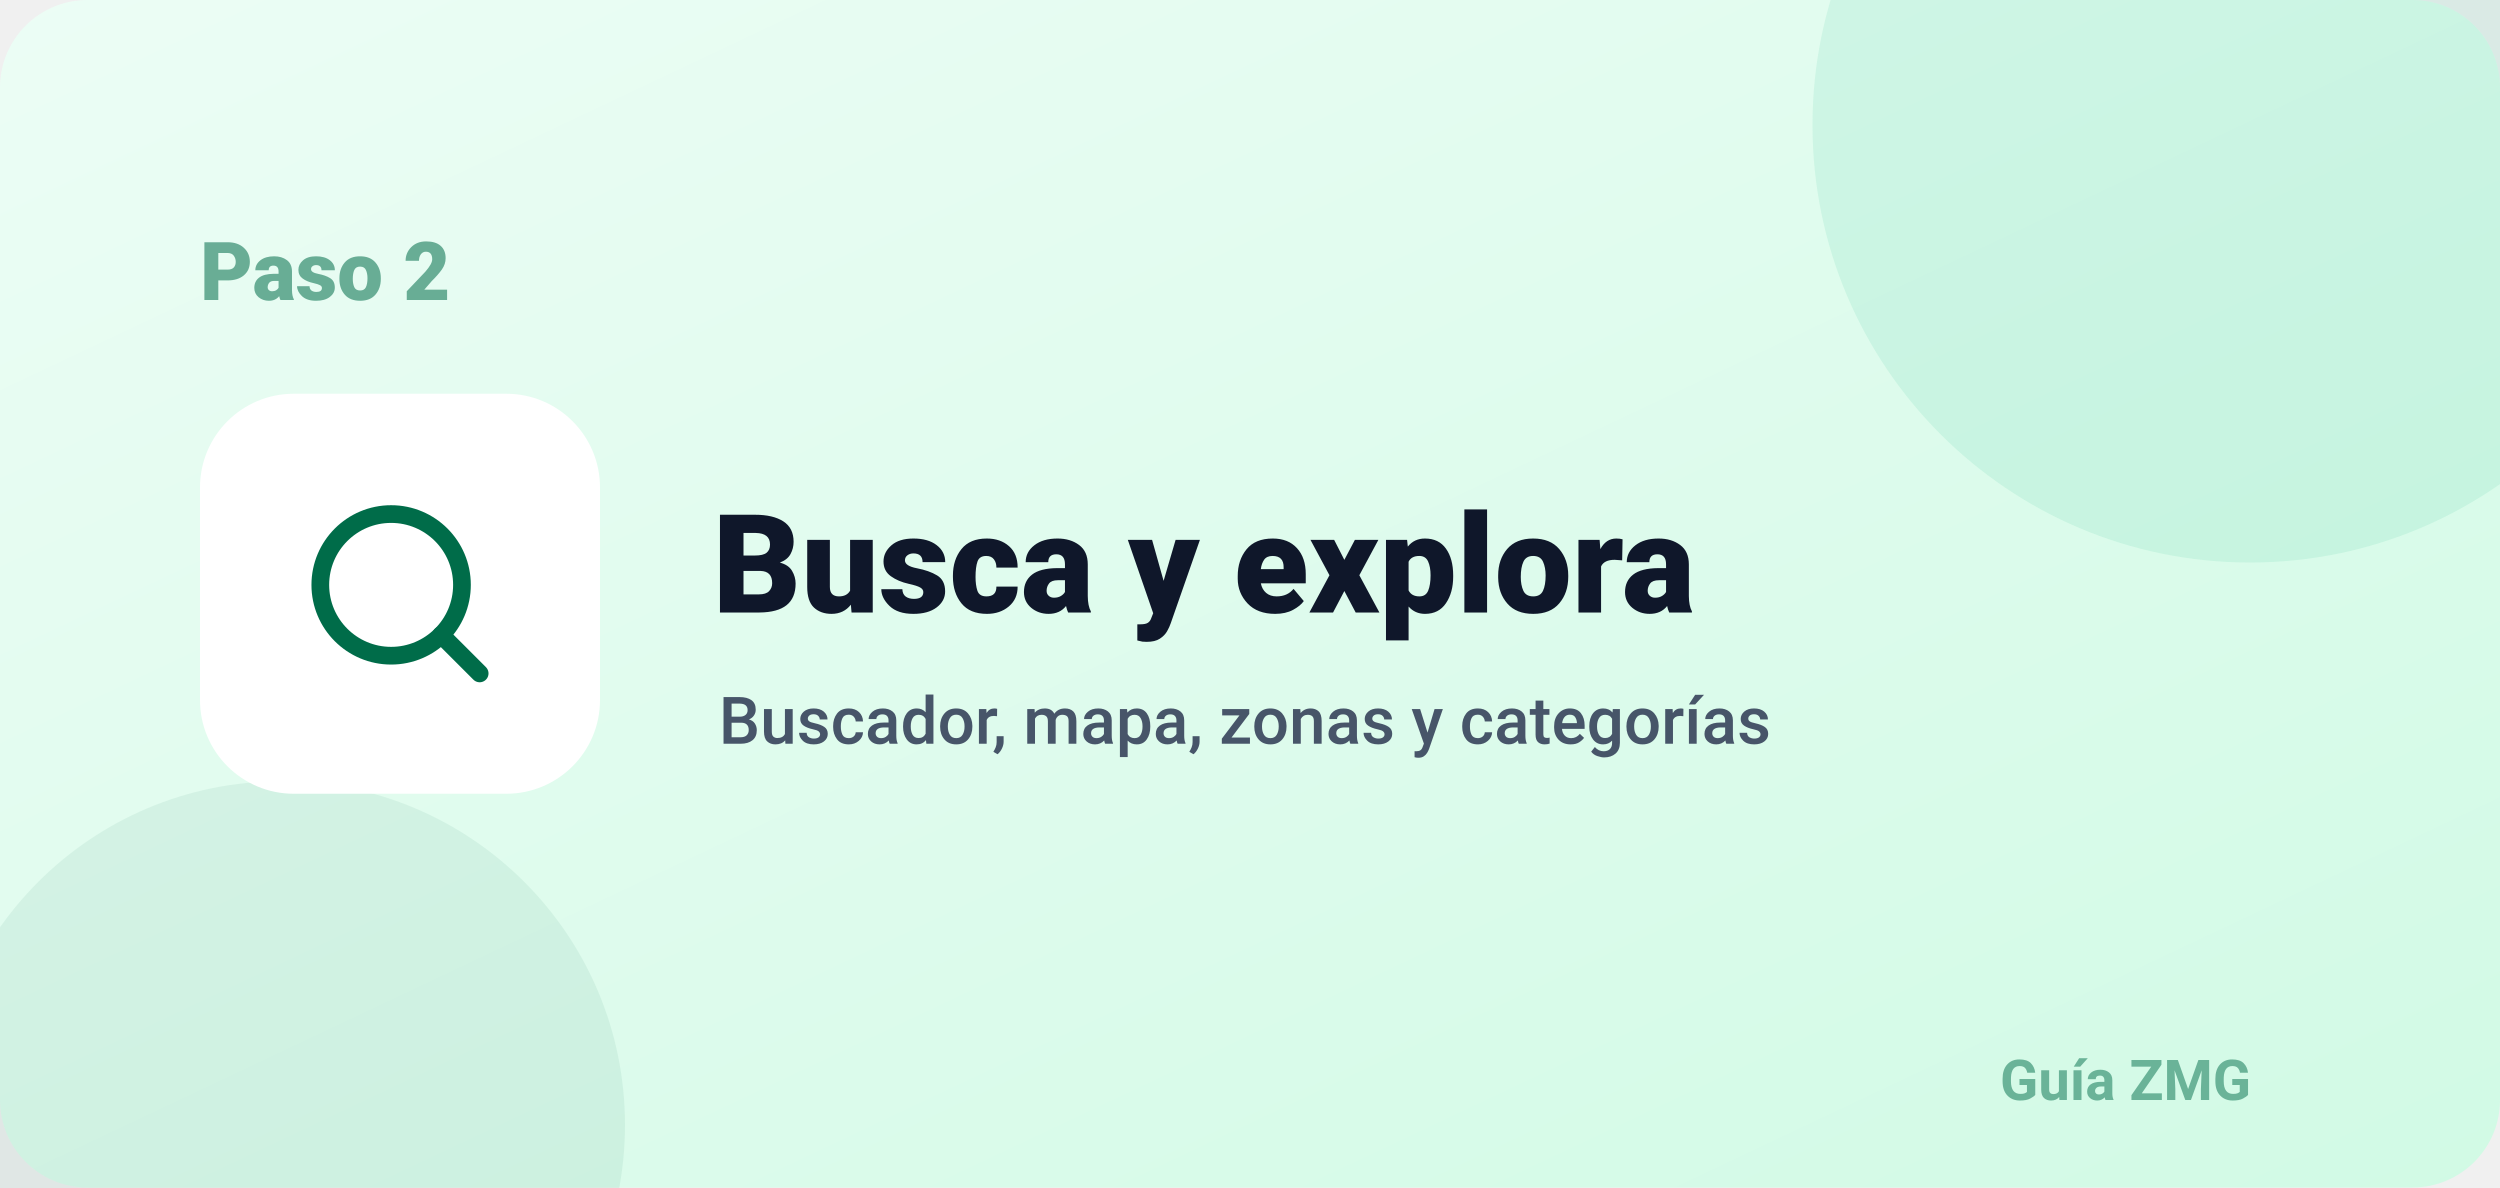
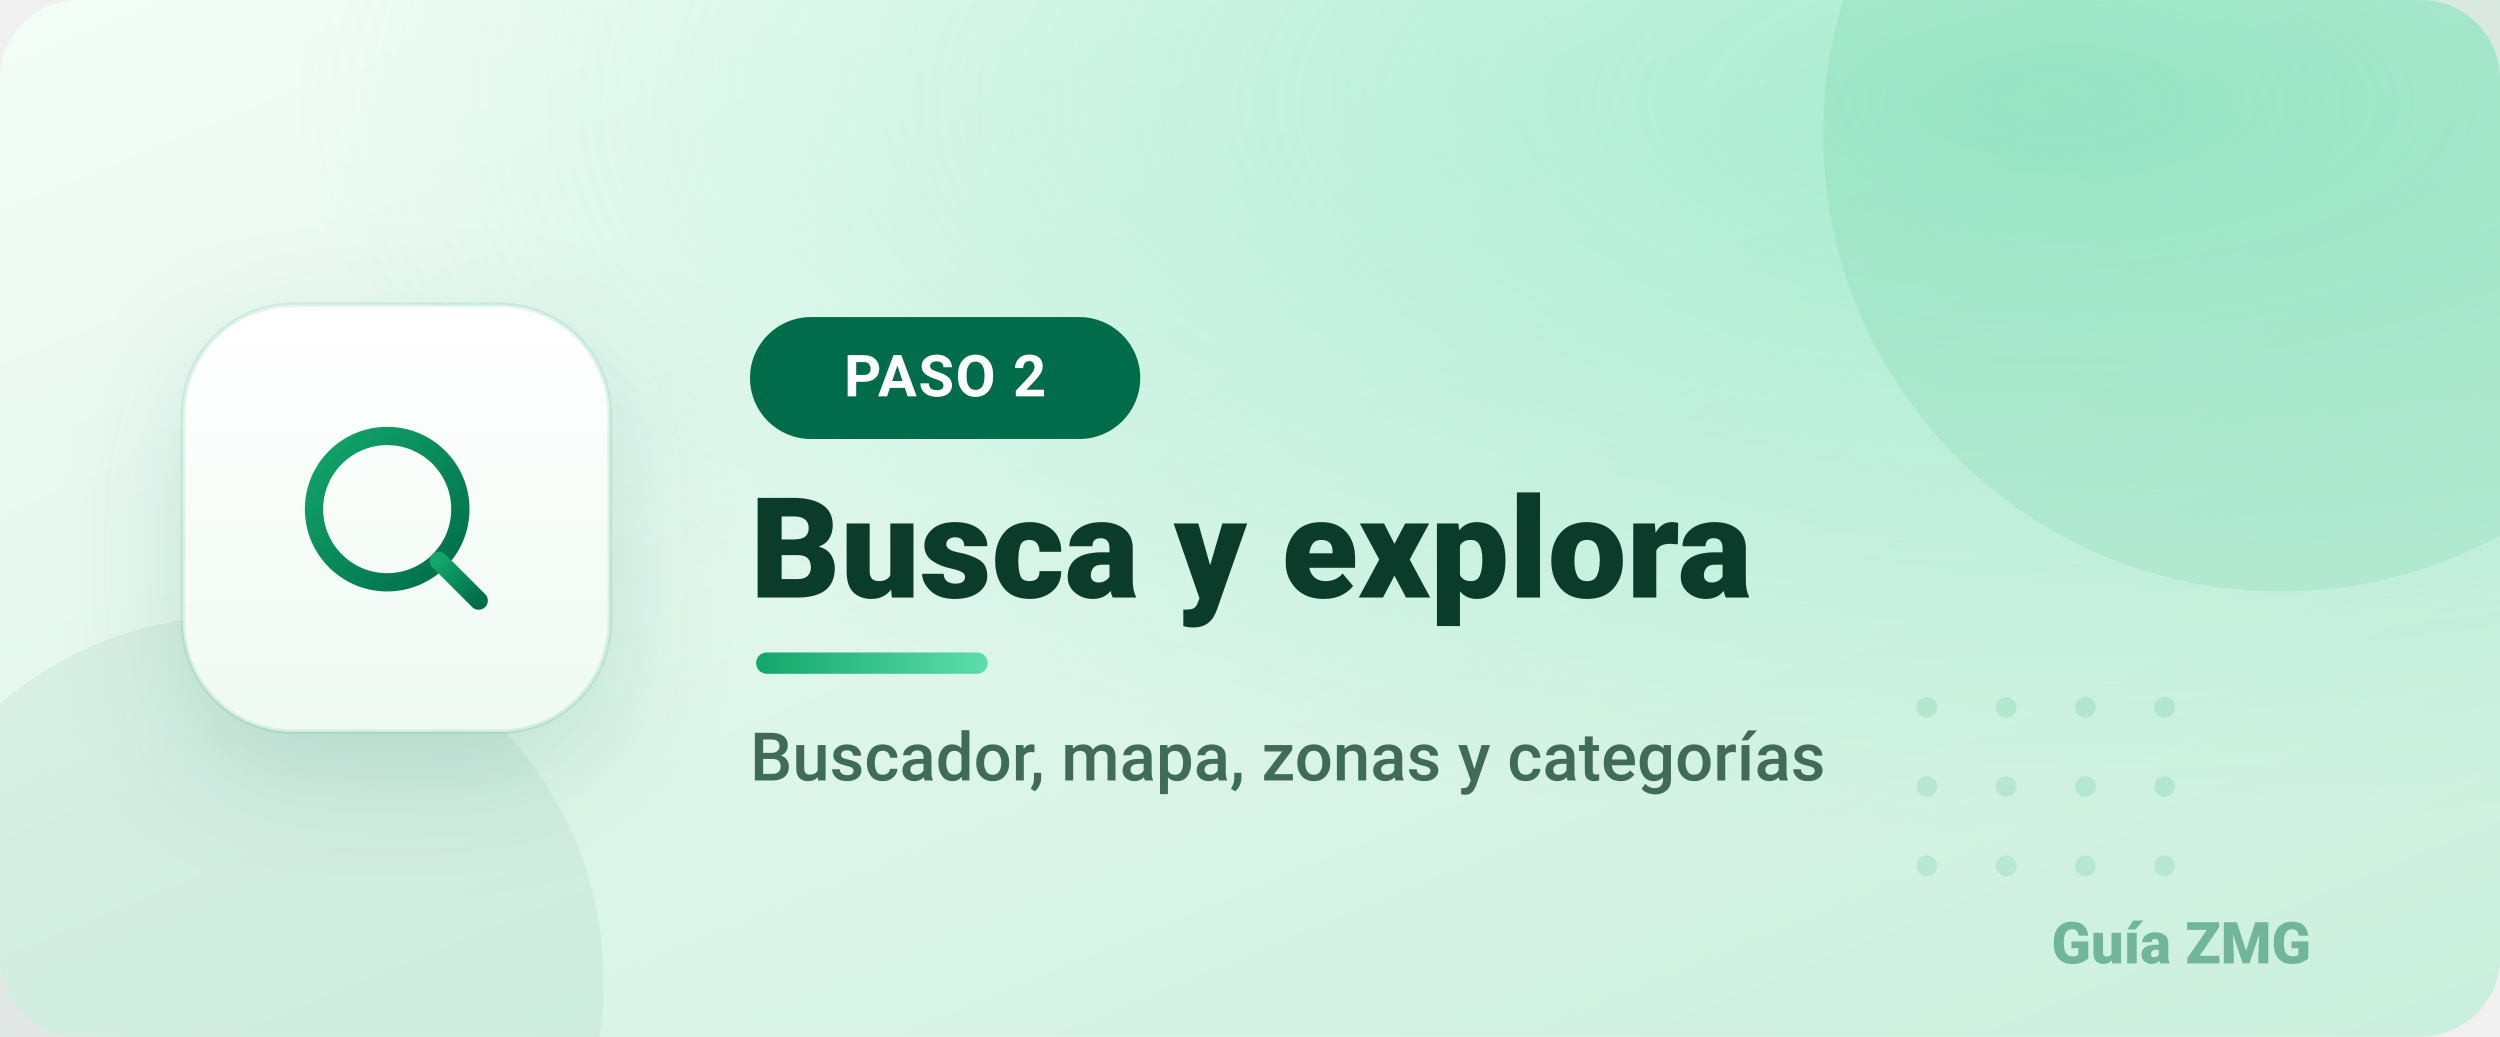
- <svg xmlns="http://www.w3.org/2000/svg" viewBox="0 0 800 380" fill="none" role="img" aria-label="Busca y explora">
+ <svg xmlns="http://www.w3.org/2000/svg" viewBox="0 0 820 340" fill="none" role="img" aria-label="Busca y explora">
  <defs>
    <linearGradient id="bg" x1="0" y1="0" x2="1" y2="1">
-       <stop offset="0" stop-color="#ecfdf5" />
-       <stop offset="1" stop-color="#d1fae5" />
+       <stop offset="0" stop-color="#f4fdf8" />
+       <stop offset="1" stop-color="#c9efdd" />
    </linearGradient>
+     <linearGradient id="tile" x1="0" y1="0" x2="0" y2="1">
+       <stop offset="0" stop-color="#ffffff" />
+       <stop offset="1" stop-color="#effaf3" />
+     </linearGradient>
+     <linearGradient id="ico" x1="0" y1="0" x2="1" y2="1">
+       <stop offset="0" stop-color="#12a66b" />
+       <stop offset="1" stop-color="#006c49" />
+     </linearGradient>
+     <linearGradient id="accent" x1="0" y1="0" x2="1" y2="0">
+       <stop offset="0" stop-color="#12a66b" />
+       <stop offset="1" stop-color="#5eddad" />
+     </linearGradient>
+     <filter id="sh" x="-40%" y="-40%" width="180%" height="180%">
+       <feDropShadow dx="0" dy="14" stdDeviation="20" flood-color="#065f46" flood-opacity="0.16" />
+     </filter>
+     <radialGradient id="glow" cx="0.82" cy="0.1" r="0.7">
+       <stop offset="0" stop-color="#5eddad" stop-opacity="0.45" />
+       <stop offset="1" stop-color="#5eddad" stop-opacity="0" />
+     </radialGradient>
  </defs>
-   <rect width="800" height="380" rx="28" fill="url(#bg)" />
-   <circle cx="720" cy="40" r="140" fill="#10b981" opacity="0.10" />
-   <circle cx="90" cy="360" r="110" fill="#006c49" opacity="0.07" />
-   <text x="64" y="96" font-family="system-ui,-apple-system,Segoe UI,Roboto,sans-serif" font-size="26" font-weight="800" fill="#006c49" opacity="0.55">Paso 2</text>
-   <rect x="64" y="126" width="128" height="128" rx="30" fill="#ffffff" />
-   <g transform="translate(94,156) scale(2.833)" stroke="#006c49" stroke-width="2" stroke-linecap="round" stroke-linejoin="round" fill="none">
+   <rect width="820" height="340" rx="26" fill="url(#bg)" />
+   <rect width="820" height="340" rx="26" fill="url(#glow)" />
+   <circle cx="748" cy="44" r="150" fill="#12a66b" opacity="0.10" />
+   <circle cx="78" cy="322" r="120" fill="#006c49" opacity="0.06" />
+   <g fill="#12a66b" opacity="0.14">
+     <circle cx="632" cy="232" r="3.4" />
+     <circle cx="658" cy="232" r="3.4" />
+     <circle cx="684" cy="232" r="3.4" />
+     <circle cx="710" cy="232" r="3.4" />
+     <circle cx="632" cy="258" r="3.4" />
+     <circle cx="658" cy="258" r="3.4" />
+     <circle cx="684" cy="258" r="3.4" />
+     <circle cx="710" cy="258" r="3.4" />
+     <circle cx="632" cy="284" r="3.4" />
+     <circle cx="658" cy="284" r="3.4" />
+     <circle cx="684" cy="284" r="3.4" />
+     <circle cx="710" cy="284" r="3.4" />
+   </g>
+   <rect x="60" y="100" width="140" height="140" rx="36" fill="url(#tile)" filter="url(#sh)" />
+   <rect x="60" y="100" width="140" height="140" rx="36" fill="none" stroke="#12a66b" stroke-opacity="0.12" stroke-width="1.5" />
+   <g transform="translate(94,134) scale(3)" stroke="url(#ico)" stroke-width="2" stroke-linecap="round" stroke-linejoin="round" fill="none">
    <circle cx="11" cy="11" r="8" />
    <line x1="21" y1="21" x2="16.65" y2="16.65" />
  </g>
-   <text x="228" y="196" font-family="system-ui,-apple-system,Segoe UI,Roboto,sans-serif" font-size="44" font-weight="800" fill="#0f172a">Busca y explora</text>
-   <text x="230" y="238" font-family="system-ui,-apple-system,Segoe UI,Roboto,sans-serif" font-size="21" font-weight="500" fill="#475569">Buscador, mapa, zonas y categorías</text>
-   <text x="640" y="352" font-family="system-ui,-apple-system,Segoe UI,Roboto,sans-serif" font-size="18" font-weight="700" fill="#006c49" opacity="0.5">Guía ZMG</text>
+   <rect x="246" y="104" width="128" height="40" rx="20" fill="#006c49" />
+   <text x="310" y="130" font-family="ui-sans-serif,system-ui,-apple-system,Segoe UI,Roboto,Helvetica,Arial,sans-serif" font-size="19" font-weight="700" fill="#ffffff" text-anchor="middle" letter-spacing="0.5">PASO 2</text>
+   <text x="246" y="196" font-family="ui-sans-serif,system-ui,-apple-system,Segoe UI,Roboto,Helvetica,Arial,sans-serif" font-size="46" font-weight="800" fill="#0b3b2b">Busca y explora</text>
+   <rect x="248" y="214" width="76" height="7" rx="3.5" fill="url(#accent)" />
+   <text x="246" y="256" font-family="ui-sans-serif,system-ui,-apple-system,Segoe UI,Roboto,Helvetica,Arial,sans-serif" font-size="22" font-weight="500" fill="#3f6b58">Buscador, mapa, zonas y categorías</text>
+   <text x="758" y="316" font-family="ui-sans-serif,system-ui,-apple-system,Segoe UI,Roboto,Helvetica,Arial,sans-serif" font-size="19" font-weight="800" fill="#006c49" opacity="0.45" text-anchor="end">Guía ZMG</text>
</svg>
